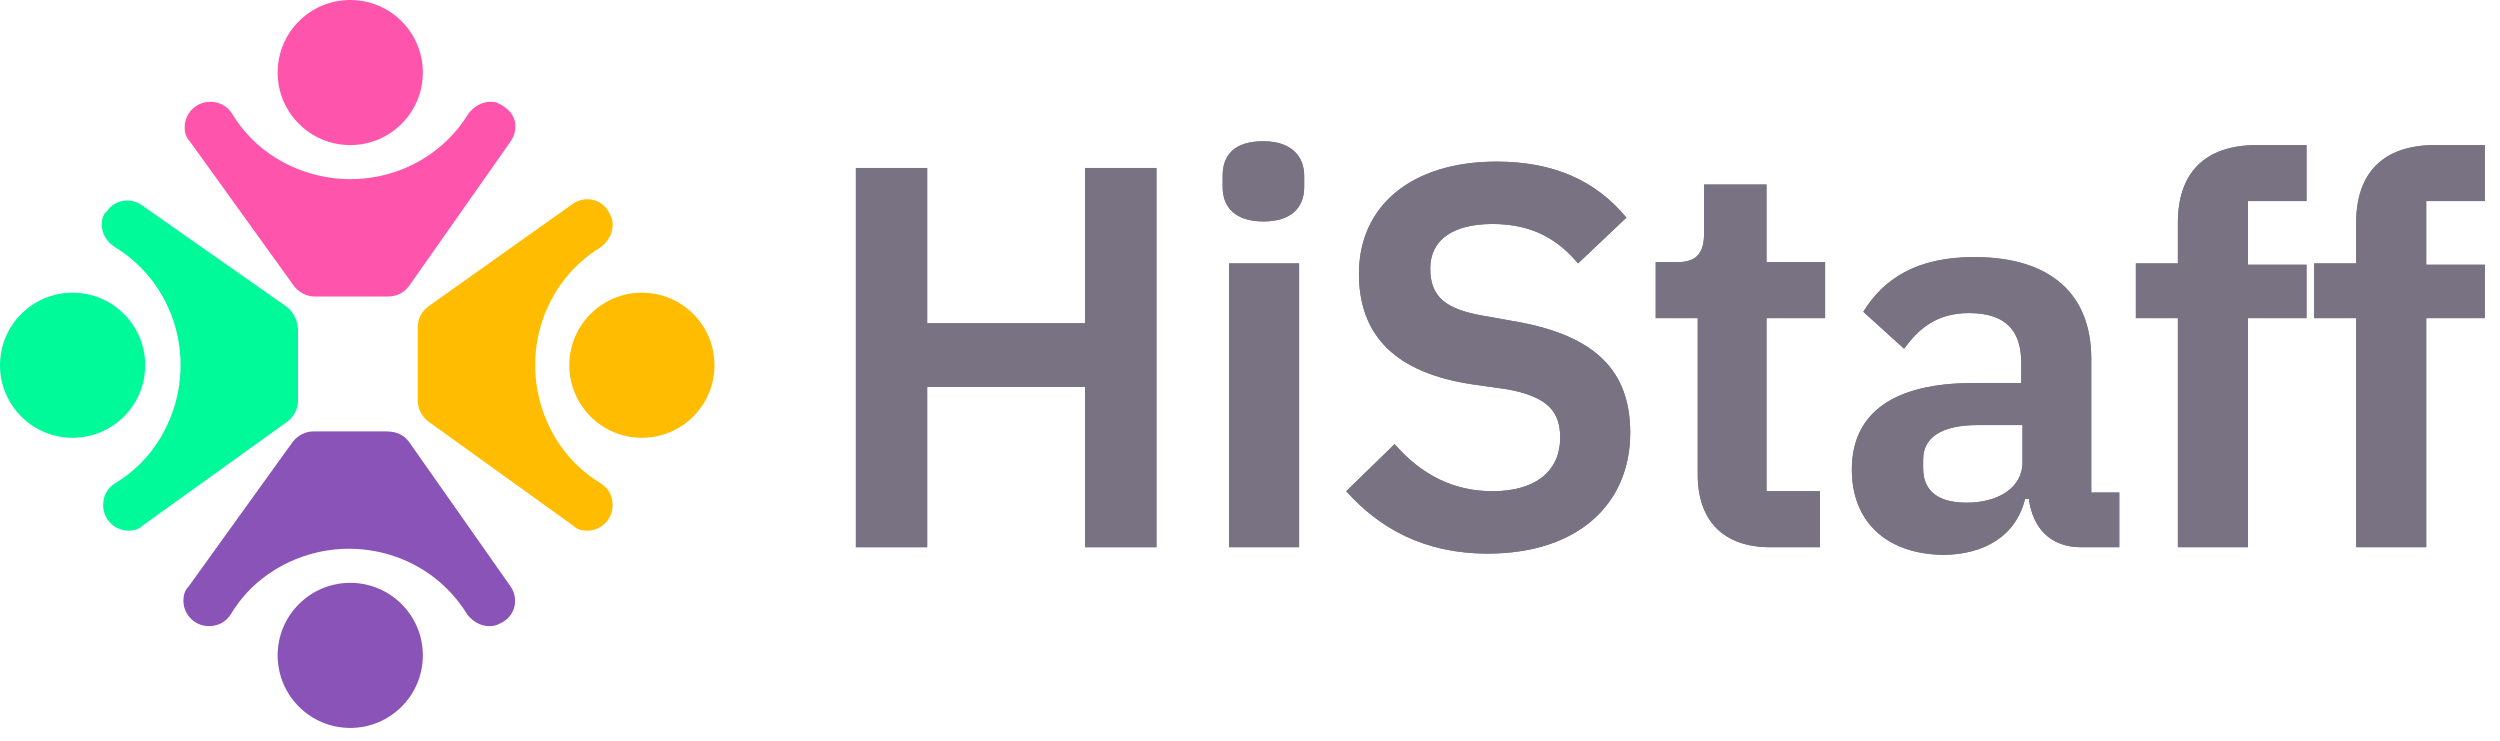
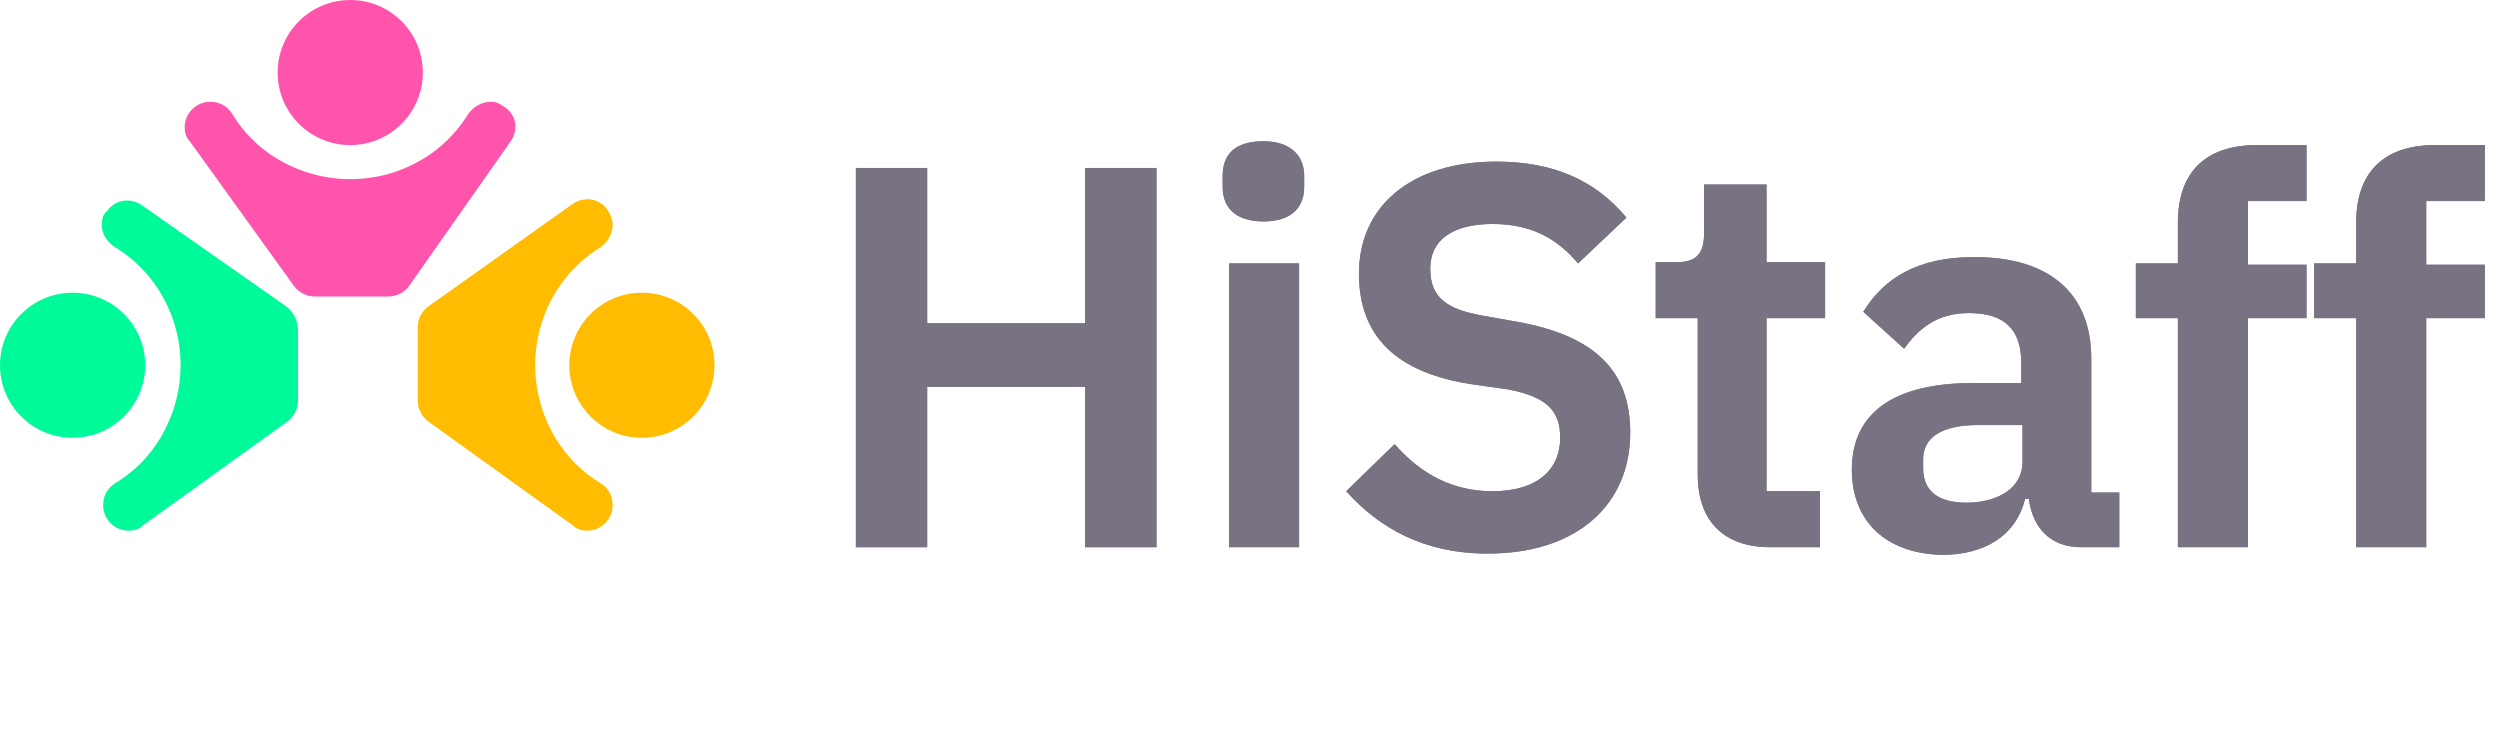
<svg xmlns="http://www.w3.org/2000/svg" width="152" height="45" viewBox="0 0 152 45" fill="none">
  <path d="M21.295 8.821C23.733 8.821 25.709 6.846 25.709 4.41C25.709 1.975 23.733 0 21.295 0C18.857 0 16.881 1.975 16.881 4.41C16.881 6.846 18.857 8.821 21.295 8.821Z" fill="#FF54AC" />
  <path d="M24.857 17.409L31.052 8.589C31.516 7.892 31.431 7.01 30.665 6.499C30.416 6.334 30.2 6.19 29.89 6.19H29.813C29.271 6.19 28.806 6.499 28.496 6.886C26.096 10.832 20.908 12.07 16.881 9.672C15.72 8.975 14.79 8.047 14.093 6.886C13.784 6.422 13.319 6.19 12.777 6.19C11.925 6.19 11.228 6.886 11.228 7.737C11.228 8.047 11.306 8.356 11.538 8.589L17.888 17.409C18.197 17.796 18.662 18.028 19.127 18.028H23.541C24.16 18.028 24.547 17.796 24.857 17.409Z" fill="#FF54AC" />
-   <path d="M21.295 44.258C23.733 44.258 25.709 42.283 25.709 39.848C25.709 37.412 23.733 35.437 21.295 35.437C18.857 35.437 16.881 37.412 16.881 39.848C16.881 42.283 18.857 44.258 21.295 44.258Z" fill="#8953B7" />
-   <path d="M24.857 26.849L31.052 35.669C31.516 36.366 31.361 37.294 30.665 37.758C30.432 37.913 30.123 38.068 29.813 38.068H29.735C29.193 38.068 28.729 37.758 28.419 37.372C26.018 33.426 20.83 32.188 16.804 34.586C15.642 35.282 14.713 36.211 14.016 37.372C13.706 37.836 13.242 38.068 12.7 38.068C11.848 38.068 11.151 37.372 11.151 36.52C11.151 36.211 11.228 35.901 11.46 35.669L17.81 26.849C18.12 26.462 18.585 26.23 19.049 26.23H23.463C24.16 26.23 24.547 26.462 24.857 26.849Z" fill="#8953B7" />
+   <path d="M21.295 44.258C23.733 44.258 25.709 42.283 25.709 39.848C25.709 37.412 23.733 35.437 21.295 35.437C18.857 35.437 16.881 37.412 16.881 39.848C16.881 42.283 18.857 44.258 21.295 44.258Z" fill="$primary" />
+   <path d="M24.857 26.849L31.052 35.669C31.516 36.366 31.361 37.294 30.665 37.758C30.432 37.913 30.123 38.068 29.813 38.068H29.735C29.193 38.068 28.729 37.758 28.419 37.372C26.018 33.426 20.83 32.188 16.804 34.586C15.642 35.282 14.713 36.211 14.016 37.372C13.706 37.836 13.242 38.068 12.7 38.068C11.848 38.068 11.151 37.372 11.151 36.52C11.151 36.211 11.228 35.901 11.46 35.669L17.81 26.849C18.12 26.462 18.585 26.23 19.049 26.23H23.463C24.16 26.23 24.547 26.462 24.857 26.849Z" fill="$primary" />
  <path d="M4.414 26.617C6.852 26.617 8.828 24.642 8.828 22.206C8.828 19.771 6.852 17.796 4.414 17.796C1.976 17.796 0 19.771 0 22.206C0 24.642 1.976 26.617 4.414 26.617Z" fill="#00FA9A" />
  <path d="M17.423 18.647L8.595 12.457C7.898 11.993 6.969 12.148 6.505 12.844C6.272 12.999 6.195 13.308 6.195 13.618V13.695C6.195 14.237 6.505 14.701 6.969 15.011C10.918 17.409 12.157 22.593 9.757 26.617C9.06 27.777 8.131 28.706 6.969 29.402C6.505 29.712 6.272 30.176 6.272 30.718C6.272 31.569 6.969 32.265 7.821 32.265C8.131 32.265 8.441 32.188 8.673 31.955L17.5 25.611C17.888 25.301 18.12 24.837 18.12 24.373V19.962C18.043 19.343 17.81 18.957 17.423 18.647Z" fill="#00FA9A" />
  <path d="M39.028 26.617C41.465 26.617 43.441 24.642 43.441 22.206C43.441 19.771 41.465 17.796 39.028 17.796C36.59 17.796 34.614 19.771 34.614 22.206C34.614 24.642 36.59 26.617 39.028 26.617Z" fill="#FFBC00" />
  <path d="M26.018 18.647L34.846 12.38C35.543 11.916 36.472 12.07 36.937 12.767C37.092 12.999 37.247 13.308 37.247 13.618V13.695C37.247 14.237 36.937 14.701 36.55 15.011C32.6 17.409 31.361 22.593 33.762 26.617C34.459 27.777 35.388 28.706 36.55 29.402C37.014 29.712 37.247 30.176 37.247 30.718C37.247 31.569 36.55 32.265 35.698 32.265C35.388 32.265 35.078 32.188 34.846 31.956L26.018 25.611C25.631 25.301 25.399 24.837 25.399 24.373V19.962C25.399 19.343 25.631 18.957 26.018 18.647Z" fill="#FFBC00" />
  <path d="M66.053 23.522H56.373V33.271H52.037V10.213H56.373V19.653H65.975V10.213H70.312V33.271H65.975V23.522H66.053Z" fill="#797283" />
  <path d="M74.338 11.374V10.678C74.338 9.44 75.035 8.588 76.816 8.588C78.52 8.588 79.294 9.517 79.294 10.678V11.374C79.294 12.612 78.52 13.463 76.816 13.463C75.113 13.463 74.338 12.612 74.338 11.374ZM74.726 16.016H78.985V33.271H74.726V16.016Z" fill="#797283" />
  <path d="M81.85 29.866L84.792 27.003C86.418 28.86 88.354 29.866 90.755 29.866C93.465 29.866 94.859 28.551 94.859 26.617C94.859 25.069 94.162 24.141 91.684 23.676L89.516 23.367C84.87 22.671 82.624 20.427 82.624 16.635C82.624 12.535 85.799 9.826 90.987 9.826C94.472 9.826 97.027 10.987 98.886 13.231L95.943 16.016C94.781 14.624 93.233 13.618 90.755 13.618C88.277 13.618 86.96 14.624 86.96 16.326C86.96 18.105 87.967 18.802 90.135 19.189L92.304 19.576C96.95 20.427 99.118 22.516 99.118 26.307C99.118 30.64 95.943 33.658 90.445 33.658C86.573 33.658 83.863 32.11 81.85 29.866Z" fill="#797283" />
  <path d="M103.222 28.86V19.343H100.667V15.939H101.983C103.222 15.939 103.609 15.32 103.609 14.159V11.219H107.404V15.939H110.966V19.343H107.404V29.866H110.656V33.271H107.636C104.771 33.271 103.222 31.646 103.222 28.86Z" fill="#797283" />
  <path d="M112.592 28.551C112.592 24.992 115.302 23.29 119.948 23.29H122.891V22.052C122.891 20.117 121.962 19.034 119.716 19.034C117.703 19.034 116.618 20.04 115.767 21.201L113.289 18.957C114.528 16.945 116.541 15.63 120.026 15.63C124.672 15.63 127.15 17.873 127.15 21.82V29.944H128.853V33.271H126.53C124.672 33.271 123.588 32.11 123.355 30.331H123.123C122.581 32.575 120.645 33.735 118.09 33.735C114.605 33.658 112.592 31.646 112.592 28.551ZM122.968 28.087V25.843H120.258C118.012 25.843 116.928 26.617 116.928 27.932V28.474C116.928 29.866 117.857 30.563 119.561 30.563C121.419 30.563 122.968 29.712 122.968 28.087Z" fill="#797283" />
  <path d="M132.415 19.343H129.86V16.016H132.415V13.54C132.415 10.523 134.042 8.821 137.216 8.821H140.236V12.225H136.674V16.094H140.236V19.343H136.674V33.271H132.415V19.343Z" fill="#797283" />
  <path d="M143.256 19.343H140.701V16.016H143.256V13.54C143.256 10.523 144.883 8.821 148.057 8.821H151.077V12.225H147.515V16.094H151.077V19.343H147.515V33.271H143.256V19.343Z" fill="#797283" />
  <path d="M66.053 23.522H56.373V33.271H52.037V10.213H56.373V19.653H65.975V10.213H70.312V33.271H65.975V23.522H66.053Z" fill="#797283" />
  <path d="M74.338 11.374V10.678C74.338 9.44 75.035 8.588 76.816 8.588C78.52 8.588 79.294 9.517 79.294 10.678V11.374C79.294 12.612 78.52 13.463 76.816 13.463C75.113 13.463 74.338 12.612 74.338 11.374ZM74.726 16.016H78.985V33.271H74.726V16.016Z" fill="#797283" />
  <path d="M81.85 29.866L84.792 27.003C86.418 28.86 88.354 29.866 90.755 29.866C93.465 29.866 94.859 28.551 94.859 26.617C94.859 25.069 94.162 24.141 91.684 23.676L89.516 23.367C84.87 22.671 82.624 20.427 82.624 16.635C82.624 12.535 85.799 9.826 90.987 9.826C94.472 9.826 97.027 10.987 98.886 13.231L95.943 16.016C94.781 14.624 93.233 13.618 90.755 13.618C88.277 13.618 86.96 14.624 86.96 16.326C86.96 18.105 87.967 18.802 90.135 19.189L92.304 19.576C96.95 20.427 99.118 22.516 99.118 26.307C99.118 30.64 95.943 33.658 90.445 33.658C86.573 33.658 83.863 32.11 81.85 29.866Z" fill="#797283" />
  <path d="M103.222 28.86V19.343H100.667V15.939H101.983C103.222 15.939 103.609 15.32 103.609 14.159V11.219H107.404V15.939H110.966V19.343H107.404V29.866H110.656V33.271H107.636C104.771 33.271 103.222 31.646 103.222 28.86Z" fill="#797283" />
  <path d="M112.592 28.551C112.592 24.992 115.302 23.29 119.948 23.29H122.891V22.052C122.891 20.117 121.962 19.034 119.716 19.034C117.703 19.034 116.618 20.04 115.767 21.201L113.289 18.957C114.528 16.945 116.541 15.63 120.026 15.63C124.672 15.63 127.15 17.873 127.15 21.82V29.944H128.853V33.271H126.53C124.672 33.271 123.588 32.11 123.355 30.331H123.123C122.581 32.575 120.645 33.735 118.09 33.735C114.605 33.658 112.592 31.646 112.592 28.551ZM122.968 28.087V25.843H120.258C118.012 25.843 116.928 26.617 116.928 27.932V28.474C116.928 29.866 117.857 30.563 119.561 30.563C121.419 30.563 122.968 29.712 122.968 28.087Z" fill="#797283" />
  <path d="M132.415 19.343H129.86V16.016H132.415V13.54C132.415 10.523 134.042 8.821 137.216 8.821H140.236V12.225H136.674V16.094H140.236V19.343H136.674V33.271H132.415V19.343Z" fill="#797283" />
  <path d="M143.256 19.343H140.701V16.016H143.256V13.54C143.256 10.523 144.883 8.821 148.057 8.821H151.077V12.225H147.515V16.094H151.077V19.343H147.515V33.271H143.256V19.343Z" fill="#797283" />
</svg>
